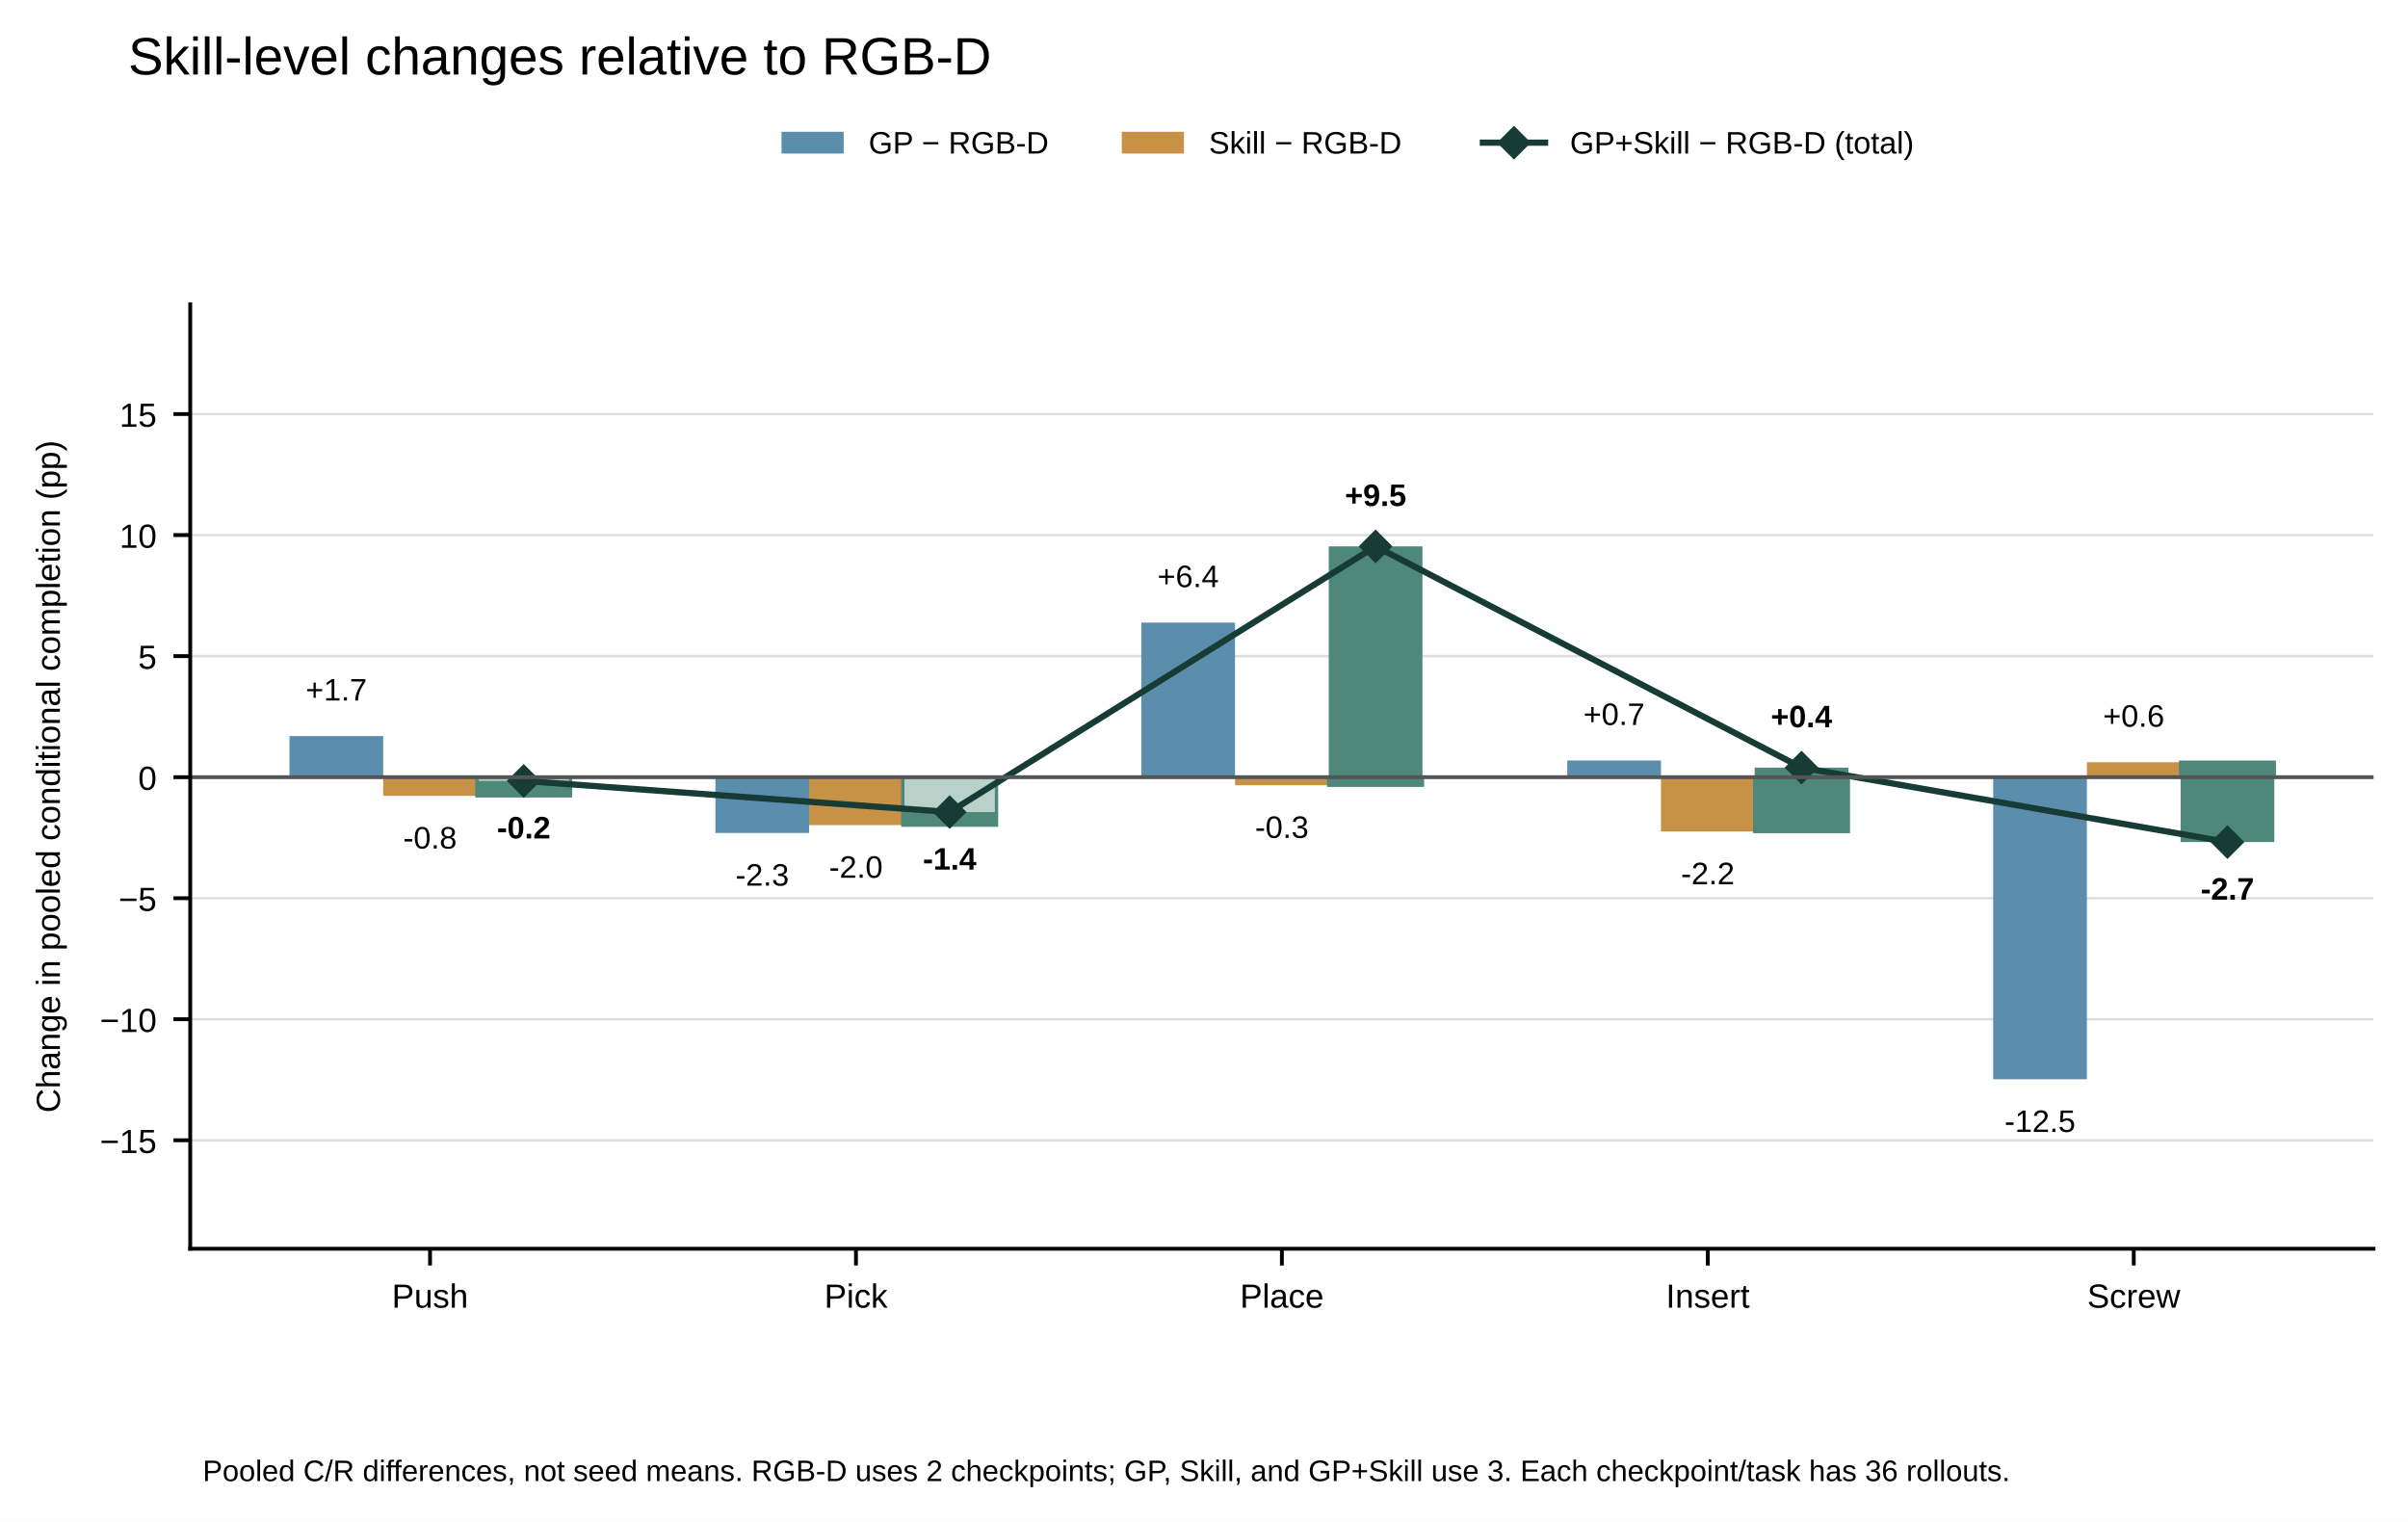
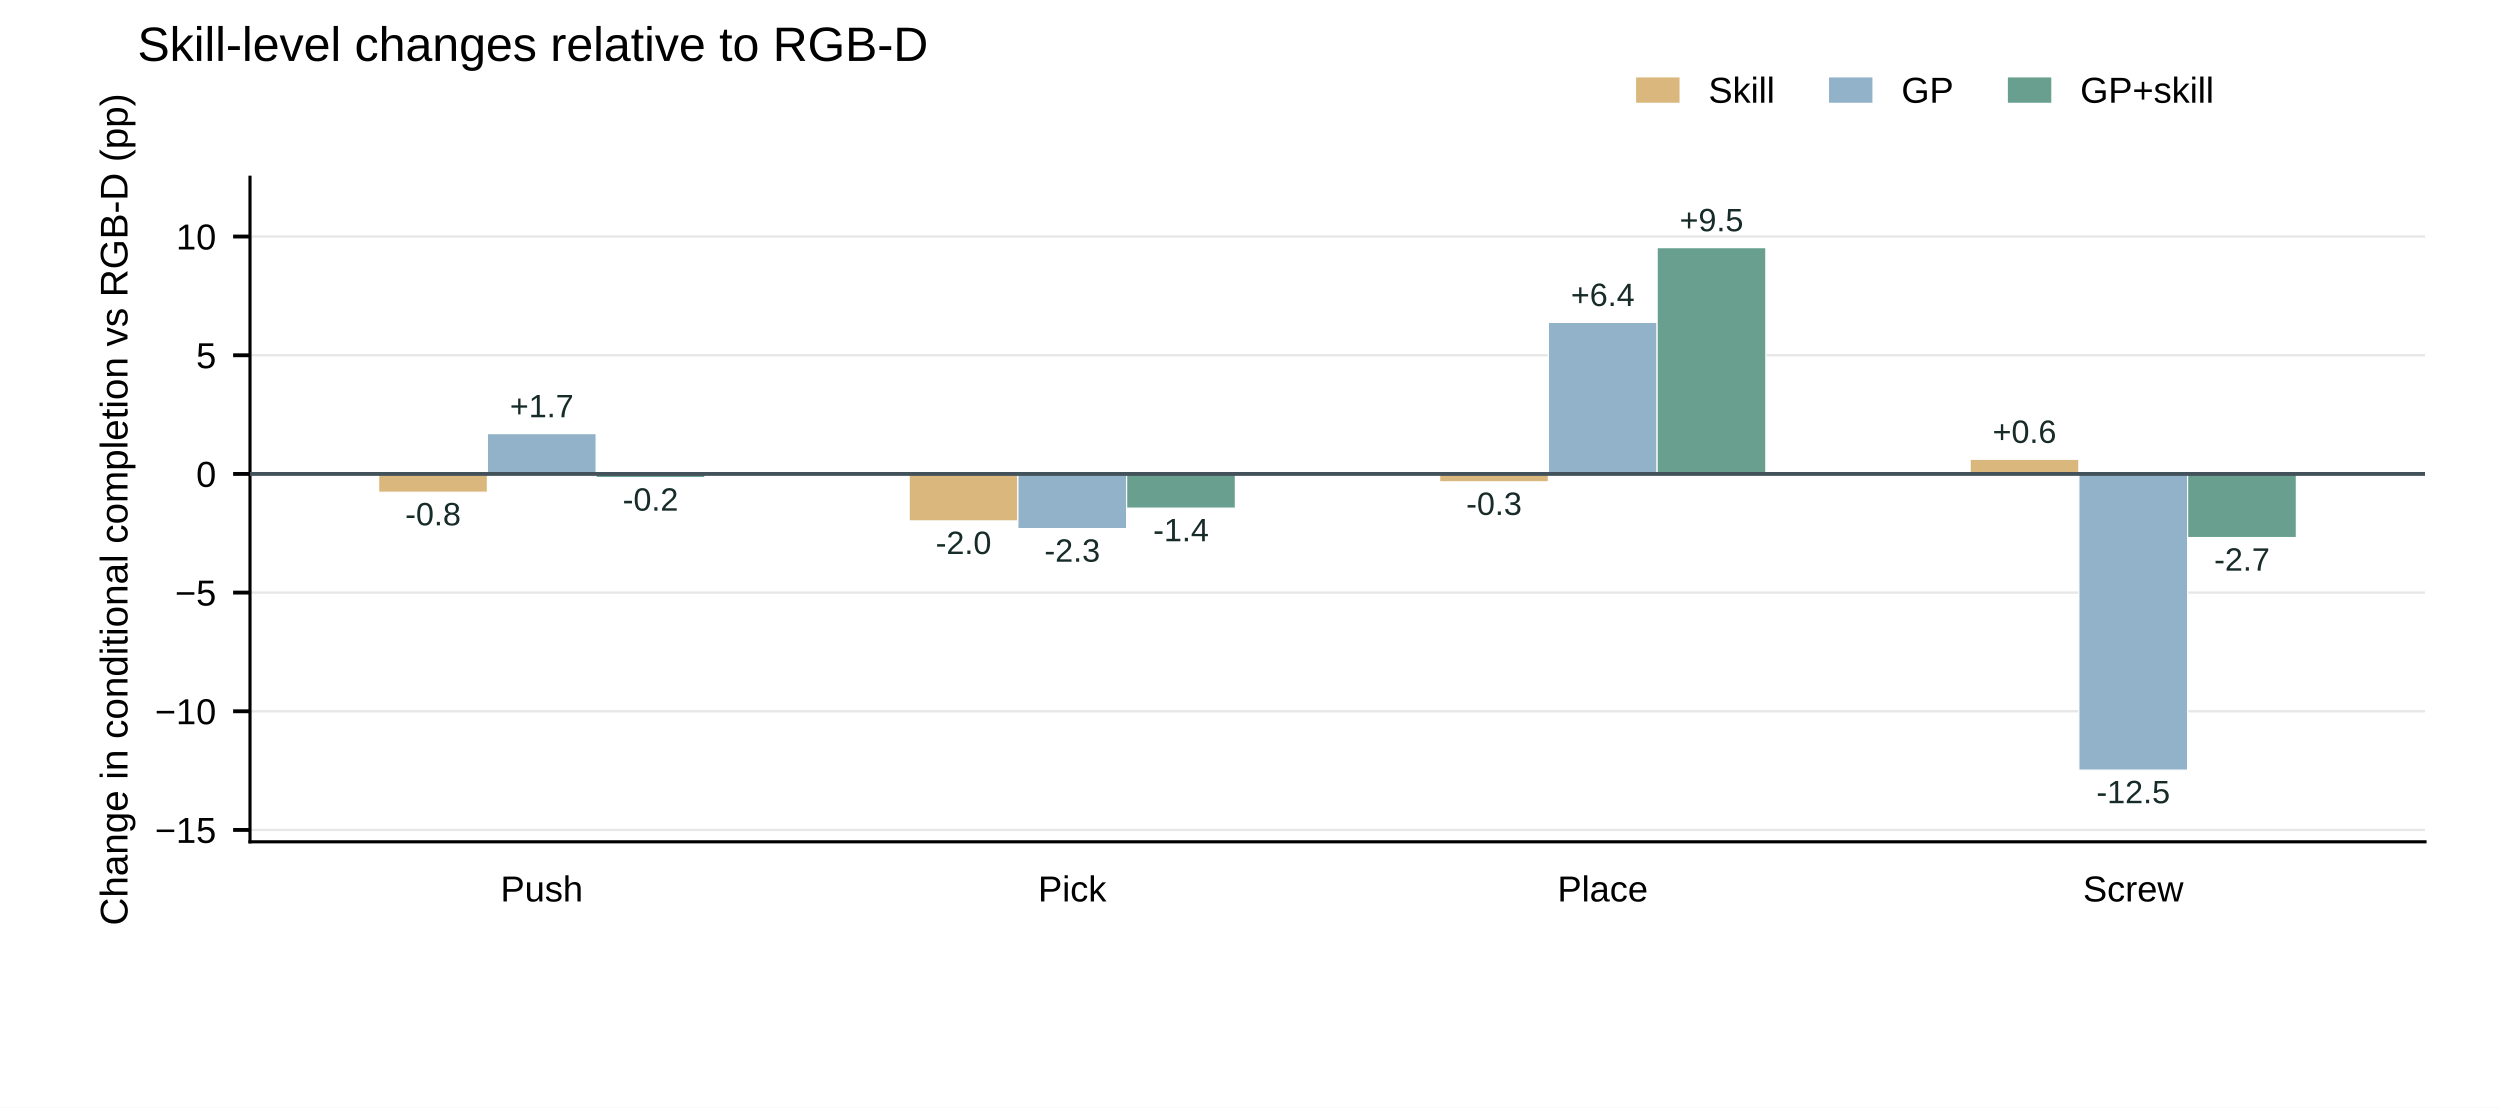
- <svg xmlns="http://www.w3.org/2000/svg" xmlns:xlink="http://www.w3.org/1999/xlink" width="503.14pt" height="317.927pt" viewBox="0 0 503.14 317.927" version="1.1">
+ <svg xmlns="http://www.w3.org/2000/svg" xmlns:xlink="http://www.w3.org/1999/xlink" width="518.4pt" height="229.68pt" viewBox="0 0 518.4 229.68" version="1.1">
  <defs>
    <style type="text/css">*{stroke-linejoin: round; stroke-linecap: butt}</style>
  </defs>
  <g id="figure_1">
    <g id="patch_1">
-       <path d="M 0 317.927 L 503.14 317.927 L 503.14 0 L 0 0 z " style="fill: #ffffff" />
+       <path d="M 0 229.68 L 518.4 229.68 L 518.4 0 L 0 0 z " style="fill: #ffffff" />
    </g>
    <g id="axes_1">
      <g id="patch_2">
-         <path d="M 39.748 260.892 L 495.94 260.892 L 495.94 63.576 L 39.748 63.576 z " style="fill: #ffffff" />
+         <path d="M 51.84 174.557 L 502.848 174.557 L 502.848 36.749 L 51.84 36.749 z " style="fill: #ffffff" />
      </g>
      <g id="matplotlib.axis_1">
        <g id="xtick_1">
-           <g id="line2d_1">
-             <defs>
-               <path id="ma5609bd075" d="M 0 0 L 0 3.5 " style="stroke: #000000; stroke-width: 0.8" />
-             </defs>
-             <g>
-               <use xlink:href="#ma5609bd075" x="89.853" y="260.892" style="stroke: #000000; stroke-width: 0.8" />
-             </g>
-           </g>
+           <g id="line2d_1" />
          <g id="text_1">
-             <text style="font: 7px 'Arial', 'DejaVu Sans', sans-serif; text-anchor: middle" x="89.853" y="273.211" transform="rotate(-0 89.85255 273.2109)">Push</text>
+             <text style="font: 7.5px 'Arial', 'Helvetica', 'DejaVu Sans', sans-serif; text-anchor: middle" x="112.341" y="186.925" transform="rotate(-0 112.3411 186.9252)">Push</text>
          </g>
        </g>
        <g id="xtick_2">
-           <g id="line2d_2">
-             <g>
-               <use xlink:href="#ma5609bd075" x="178.848" y="260.892" style="stroke: #000000; stroke-width: 0.8" />
-             </g>
-           </g>
+           <g id="line2d_2" />
          <g id="text_2">
-             <text style="font: 7px 'Arial', 'DejaVu Sans', sans-serif; text-anchor: middle" x="178.848" y="273.211" transform="rotate(-0 178.8483 273.2109)">Pick</text>
+             <text style="font: 7.5px 'Arial', 'Helvetica', 'DejaVu Sans', sans-serif; text-anchor: middle" x="222.343" y="186.925" transform="rotate(-0 222.343 186.9252)">Pick</text>
          </g>
        </g>
        <g id="xtick_3">
-           <g id="line2d_3">
-             <g>
-               <use xlink:href="#ma5609bd075" x="267.844" y="260.892" style="stroke: #000000; stroke-width: 0.8" />
-             </g>
-           </g>
+           <g id="line2d_3" />
          <g id="text_3">
-             <text style="font: 7px 'Arial', 'DejaVu Sans', sans-serif; text-anchor: middle" x="267.844" y="273.211" transform="rotate(-0 267.844 273.2109)">Place</text>
+             <text style="font: 7.5px 'Arial', 'Helvetica', 'DejaVu Sans', sans-serif; text-anchor: middle" x="332.345" y="186.925" transform="rotate(-0 332.345 186.9252)">Place</text>
          </g>
        </g>
        <g id="xtick_4">
-           <g id="line2d_4">
-             <g>
-               <use xlink:href="#ma5609bd075" x="356.84" y="260.892" style="stroke: #000000; stroke-width: 0.8" />
-             </g>
-           </g>
+           <g id="line2d_4" />
          <g id="text_4">
-             <text style="font: 7px 'Arial', 'DejaVu Sans', sans-serif; text-anchor: middle" x="356.84" y="273.211" transform="rotate(-0 356.8397 273.2109)">Insert</text>
-           </g>
-         </g>
-         <g id="xtick_5">
-           <g id="line2d_5">
-             <g>
-               <use xlink:href="#ma5609bd075" x="445.835" y="260.892" style="stroke: #000000; stroke-width: 0.8" />
-             </g>
-           </g>
-           <g id="text_5">
-             <text style="font: 7px 'Arial', 'DejaVu Sans', sans-serif; text-anchor: middle" x="445.835" y="273.211" transform="rotate(-0 445.8354 273.2109)">Screw</text>
+             <text style="font: 7.5px 'Arial', 'Helvetica', 'DejaVu Sans', sans-serif; text-anchor: middle" x="442.347" y="186.925" transform="rotate(-0 442.3469 186.9252)">Screw</text>
          </g>
        </g>
      </g>
      <g id="matplotlib.axis_2">
        <g id="ytick_1">
+           <g id="line2d_5">
+             <path d="M 51.84 172.096 L 502.848 172.096 " clip-path="url(#p26b052fda7)" style="fill: none; stroke: #e7e7e7; stroke-width: 0.5; stroke-linecap: square" />
+           </g>
          <g id="line2d_6">
-             <path d="M 39.748 238.235 L 495.94 238.235 " clip-path="url(#p5da92c0dd6)" style="fill: none; stroke: #dddddd; stroke-width: 0.5; stroke-linecap: square" />
-           </g>
+             <defs>
+               <path id="mf0005bf38f" d="M 0 0 L -3.5 0 " style="stroke: #000000; stroke-width: 0.8" />
+             </defs>
+             <g>
+               <use xlink:href="#mf0005bf38f" x="51.84" y="172.096" style="stroke: #000000; stroke-width: 0.8" />
+             </g>
+           </g>
+           <g id="text_5">
+             <text style="font: 7.5px 'Arial', 'Helvetica', 'DejaVu Sans', sans-serif; text-anchor: end" x="44.84" y="174.78" transform="rotate(-0 44.84 174.7801)">−15</text>
+           </g>
+         </g>
+         <g id="ytick_2">
          <g id="line2d_7">
-             <defs>
-               <path id="m55a9dfbb9d" d="M 0 0 L -3.5 0 " style="stroke: #000000; stroke-width: 0.8" />
-             </defs>
-             <g>
-               <use xlink:href="#m55a9dfbb9d" x="39.748" y="238.235" style="stroke: #000000; stroke-width: 0.8" />
+             <path d="M 51.84 147.487 L 502.848 147.487 " clip-path="url(#p26b052fda7)" style="fill: none; stroke: #e7e7e7; stroke-width: 0.5; stroke-linecap: square" />
+           </g>
+           <g id="line2d_8">
+             <g>
+               <use xlink:href="#mf0005bf38f" x="51.84" y="147.487" style="stroke: #000000; stroke-width: 0.8" />
            </g>
          </g>
          <g id="text_6">
-             <text style="font: 7px 'Arial', 'DejaVu Sans', sans-serif; text-anchor: end" x="32.748" y="240.894" transform="rotate(-0 32.74797 240.8943)">−15</text>
-           </g>
-         </g>
-         <g id="ytick_2">
-           <g id="line2d_8">
-             <path d="M 39.748 212.946 L 495.94 212.946 " clip-path="url(#p5da92c0dd6)" style="fill: none; stroke: #dddddd; stroke-width: 0.5; stroke-linecap: square" />
-           </g>
+             <text style="font: 7.5px 'Arial', 'Helvetica', 'DejaVu Sans', sans-serif; text-anchor: end" x="44.84" y="150.172" transform="rotate(-0 44.84 150.1716)">−10</text>
+           </g>
+         </g>
+         <g id="ytick_3">
          <g id="line2d_9">
-             <g>
-               <use xlink:href="#m55a9dfbb9d" x="39.748" y="212.946" style="stroke: #000000; stroke-width: 0.8" />
+             <path d="M 51.84 122.879 L 502.848 122.879 " clip-path="url(#p26b052fda7)" style="fill: none; stroke: #e7e7e7; stroke-width: 0.5; stroke-linecap: square" />
+           </g>
+           <g id="line2d_10">
+             <g>
+               <use xlink:href="#mf0005bf38f" x="51.84" y="122.879" style="stroke: #000000; stroke-width: 0.8" />
            </g>
          </g>
          <g id="text_7">
-             <text style="font: 7px 'Arial', 'DejaVu Sans', sans-serif; text-anchor: end" x="32.748" y="215.606" transform="rotate(-0 32.74797 215.6059)">−10</text>
-           </g>
-         </g>
-         <g id="ytick_3">
-           <g id="line2d_10">
-             <path d="M 39.748 187.658 L 495.94 187.658 " clip-path="url(#p5da92c0dd6)" style="fill: none; stroke: #dddddd; stroke-width: 0.5; stroke-linecap: square" />
-           </g>
+             <text style="font: 7.5px 'Arial', 'Helvetica', 'DejaVu Sans', sans-serif; text-anchor: end" x="44.84" y="125.563" transform="rotate(-0 44.84 125.563)">−5</text>
+           </g>
+         </g>
+         <g id="ytick_4">
          <g id="line2d_11">
-             <g>
-               <use xlink:href="#m55a9dfbb9d" x="39.748" y="187.658" style="stroke: #000000; stroke-width: 0.8" />
+             <path d="M 51.84 98.27 L 502.848 98.27 " clip-path="url(#p26b052fda7)" style="fill: none; stroke: #e7e7e7; stroke-width: 0.5; stroke-linecap: square" />
+           </g>
+           <g id="line2d_12">
+             <g>
+               <use xlink:href="#mf0005bf38f" x="51.84" y="98.27" style="stroke: #000000; stroke-width: 0.8" />
            </g>
          </g>
          <g id="text_8">
-             <text style="font: 7px 'Arial', 'DejaVu Sans', sans-serif; text-anchor: end" x="32.748" y="190.318" transform="rotate(-0 32.74797 190.3175)">−5</text>
-           </g>
-         </g>
-         <g id="ytick_4">
-           <g id="line2d_12">
-             <path d="M 39.748 162.37 L 495.94 162.37 " clip-path="url(#p5da92c0dd6)" style="fill: none; stroke: #dddddd; stroke-width: 0.5; stroke-linecap: square" />
-           </g>
+             <text style="font: 7.5px 'Arial', 'Helvetica', 'DejaVu Sans', sans-serif; text-anchor: end" x="44.84" y="100.954" transform="rotate(-0 44.84 100.9544)">0</text>
+           </g>
+         </g>
+         <g id="ytick_5">
          <g id="line2d_13">
-             <g>
-               <use xlink:href="#m55a9dfbb9d" x="39.748" y="162.37" style="stroke: #000000; stroke-width: 0.8" />
+             <path d="M 51.84 73.662 L 502.848 73.662 " clip-path="url(#p26b052fda7)" style="fill: none; stroke: #e7e7e7; stroke-width: 0.5; stroke-linecap: square" />
+           </g>
+           <g id="line2d_14">
+             <g>
+               <use xlink:href="#mf0005bf38f" x="51.84" y="73.662" style="stroke: #000000; stroke-width: 0.8" />
            </g>
          </g>
          <g id="text_9">
-             <text style="font: 7px 'Arial', 'DejaVu Sans', sans-serif; text-anchor: end" x="32.748" y="165.029" transform="rotate(-0 32.74797 165.0291)">0</text>
-           </g>
-         </g>
-         <g id="ytick_5">
-           <g id="line2d_14">
-             <path d="M 39.748 137.081 L 495.94 137.081 " clip-path="url(#p5da92c0dd6)" style="fill: none; stroke: #dddddd; stroke-width: 0.5; stroke-linecap: square" />
-           </g>
+             <text style="font: 7.5px 'Arial', 'Helvetica', 'DejaVu Sans', sans-serif; text-anchor: end" x="44.84" y="76.346" transform="rotate(-0 44.84 76.34584)">5</text>
+           </g>
+         </g>
+         <g id="ytick_6">
          <g id="line2d_15">
-             <g>
-               <use xlink:href="#m55a9dfbb9d" x="39.748" y="137.081" style="stroke: #000000; stroke-width: 0.8" />
+             <path d="M 51.84 49.053 L 502.848 49.053 " clip-path="url(#p26b052fda7)" style="fill: none; stroke: #e7e7e7; stroke-width: 0.5; stroke-linecap: square" />
+           </g>
+           <g id="line2d_16">
+             <g>
+               <use xlink:href="#mf0005bf38f" x="51.84" y="49.053" style="stroke: #000000; stroke-width: 0.8" />
            </g>
          </g>
          <g id="text_10">
-             <text style="font: 7px 'Arial', 'DejaVu Sans', sans-serif; text-anchor: end" x="32.748" y="139.741" transform="rotate(-0 32.74797 139.7407)">5</text>
-           </g>
-         </g>
-         <g id="ytick_6">
-           <g id="line2d_16">
-             <path d="M 39.748 111.793 L 495.94 111.793 " clip-path="url(#p5da92c0dd6)" style="fill: none; stroke: #dddddd; stroke-width: 0.5; stroke-linecap: square" />
-           </g>
-           <g id="line2d_17">
-             <g>
-               <use xlink:href="#m55a9dfbb9d" x="39.748" y="111.793" style="stroke: #000000; stroke-width: 0.8" />
-             </g>
-           </g>
-           <g id="text_11">
-             <text style="font: 7px 'Arial', 'DejaVu Sans', sans-serif; text-anchor: end" x="32.748" y="114.452" transform="rotate(-0 32.74797 114.4523)">10</text>
-           </g>
-         </g>
-         <g id="ytick_7">
-           <g id="line2d_18">
-             <path d="M 39.748 86.505 L 495.94 86.505 " clip-path="url(#p5da92c0dd6)" style="fill: none; stroke: #dddddd; stroke-width: 0.5; stroke-linecap: square" />
-           </g>
-           <g id="line2d_19">
-             <g>
-               <use xlink:href="#m55a9dfbb9d" x="39.748" y="86.505" style="stroke: #000000; stroke-width: 0.8" />
-             </g>
-           </g>
-           <g id="text_12">
-             <text style="font: 7px 'Arial', 'DejaVu Sans', sans-serif; text-anchor: end" x="32.748" y="89.164" transform="rotate(-0 32.74797 89.16396)">15</text>
-           </g>
-         </g>
-         <g id="text_13">
-           <text style="font: 7px 'Arial', 'DejaVu Sans', sans-serif; text-anchor: middle" x="12.519" y="162.234" transform="rotate(-90 12.51891 162.234)">Change in pooled conditional completion (pp)</text>
+             <text style="font: 7.5px 'Arial', 'Helvetica', 'DejaVu Sans', sans-serif; text-anchor: end" x="44.84" y="51.737" transform="rotate(-0 44.84 51.73727)">10</text>
+           </g>
+         </g>
+         <g id="text_11">
+           <text style="font: 8px 'Arial', 'Helvetica', 'DejaVu Sans', sans-serif; text-anchor: middle" x="26.434" y="105.653" transform="rotate(-90 26.43437 105.6528)">Change in conditional completion vs RGB-D (pp)</text>
        </g>
      </g>
      <g id="patch_3">
-         <path d="M 60.484 162.37 L 80.063 162.37 L 80.063 153.784 L 60.484 153.784 z " clip-path="url(#p5da92c0dd6)" style="fill: #5b8ead" />
+         <path d="M 51.84 174.557 L 51.84 36.749 " style="fill: none; stroke: #000000; stroke-width: 0.65; stroke-linejoin: miter; stroke-linecap: square" />
      </g>
      <g id="patch_4">
-         <path d="M 149.48 162.37 L 169.059 162.37 L 169.059 174.028 L 149.48 174.028 z " clip-path="url(#p5da92c0dd6)" style="fill: #5b8ead" />
+         <path d="M 51.84 174.557 L 502.848 174.557 " style="fill: none; stroke: #000000; stroke-width: 0.65; stroke-linejoin: miter; stroke-linecap: square" />
      </g>
      <g id="patch_5">
-         <path d="M 238.475 162.37 L 258.054 162.37 L 258.054 130.082 L 238.475 130.082 z " clip-path="url(#p5da92c0dd6)" style="fill: #5b8ead" />
+         <path d="M 78.515 98.27 L 101.066 98.27 L 101.066 102.068 L 78.515 102.068 z " clip-path="url(#p26b052fda7)" style="fill: #dab77d; stroke: #ffffff; stroke-width: 0.25; stroke-linejoin: miter" />
      </g>
      <g id="patch_6">
-         <path d="M 327.471 162.37 L 347.05 162.37 L 347.05 158.893 L 327.471 158.893 z " clip-path="url(#p5da92c0dd6)" style="fill: #5b8ead" />
+         <path d="M 188.517 98.27 L 211.068 98.27 L 211.068 108.016 L 188.517 108.016 z " clip-path="url(#p26b052fda7)" style="fill: #dab77d; stroke: #ffffff; stroke-width: 0.25; stroke-linejoin: miter" />
      </g>
      <g id="patch_7">
-         <path d="M 416.467 162.37 L 436.046 162.37 L 436.046 225.488 L 416.467 225.488 z " clip-path="url(#p5da92c0dd6)" style="fill: #5b8ead" />
+         <path d="M 298.519 98.27 L 321.07 98.27 L 321.07 99.913 L 298.519 99.913 z " clip-path="url(#p26b052fda7)" style="fill: #dab77d; stroke: #ffffff; stroke-width: 0.25; stroke-linejoin: miter" />
      </g>
      <g id="patch_8">
-         <path d="M 80.063 162.37 L 99.642 162.37 L 99.642 166.272 L 80.063 166.272 z " clip-path="url(#p5da92c0dd6)" style="fill: #c79245" />
+         <path d="M 408.521 98.27 L 431.072 98.27 L 431.072 95.236 L 408.521 95.236 z " clip-path="url(#p26b052fda7)" style="fill: #dab77d; stroke: #ffffff; stroke-width: 0.25; stroke-linejoin: miter" />
+       </g>
+       <g id="text_12">
+         <text style="fill: #172c29; font: 6.7px 'Arial', 'Helvetica', 'DejaVu Sans', sans-serif; text-anchor: middle" x="89.791" y="108.931" transform="rotate(-0 89.79067 108.9307)">-0.8</text>
+       </g>
+       <g id="text_13">
+         <text style="fill: #172c29; font: 6.7px 'Arial', 'Helvetica', 'DejaVu Sans', sans-serif; text-anchor: middle" x="199.793" y="114.879" transform="rotate(-0 199.7926 114.8787)">-2.0</text>
+       </g>
+       <g id="text_14">
+         <text style="fill: #172c29; font: 6.7px 'Arial', 'Helvetica', 'DejaVu Sans', sans-serif; text-anchor: middle" x="309.795" y="106.776" transform="rotate(-0 309.7946 106.7756)">-0.3</text>
+       </g>
+       <g id="text_15">
+         <text style="fill: #172c29; font: 6.7px 'Arial', 'Helvetica', 'DejaVu Sans', sans-serif; text-anchor: middle" x="419.797" y="91.837" transform="rotate(-0 419.7965 91.83706)">+0.6</text>
      </g>
      <g id="patch_9">
-         <path d="M 169.059 162.37 L 188.638 162.37 L 188.638 172.385 L 169.059 172.385 z " clip-path="url(#p5da92c0dd6)" style="fill: #c79245" />
+         <path d="M 101.066 98.27 L 123.616 98.27 L 123.616 89.915 L 101.066 89.915 z " clip-path="url(#p26b052fda7)" style="fill: #91b2c9; stroke: #ffffff; stroke-width: 0.25; stroke-linejoin: miter" />
      </g>
      <g id="patch_10">
-         <path d="M 258.054 162.37 L 277.633 162.37 L 277.633 164.058 L 258.054 164.058 z " clip-path="url(#p5da92c0dd6)" style="fill: #c79245" />
+         <path d="M 211.068 98.27 L 233.618 98.27 L 233.618 109.615 L 211.068 109.615 z " clip-path="url(#p26b052fda7)" style="fill: #91b2c9; stroke: #ffffff; stroke-width: 0.25; stroke-linejoin: miter" />
      </g>
      <g id="patch_11">
-         <path d="M 347.05 162.37 L 366.629 162.37 L 366.629 173.727 L 347.05 173.727 z " clip-path="url(#p5da92c0dd6)" style="fill: #c79245" />
+         <path d="M 321.07 98.27 L 343.62 98.27 L 343.62 66.851 L 321.07 66.851 z " clip-path="url(#p26b052fda7)" style="fill: #91b2c9; stroke: #ffffff; stroke-width: 0.25; stroke-linejoin: miter" />
      </g>
      <g id="patch_12">
-         <path d="M 436.046 162.37 L 455.625 162.37 L 455.625 159.251 L 436.046 159.251 z " clip-path="url(#p5da92c0dd6)" style="fill: #c79245" />
+         <path d="M 431.072 98.27 L 453.622 98.27 L 453.622 159.692 L 431.072 159.692 z " clip-path="url(#p26b052fda7)" style="fill: #91b2c9; stroke: #ffffff; stroke-width: 0.25; stroke-linejoin: miter" />
+       </g>
+       <g id="text_16">
+         <text style="fill: #172c29; font: 6.7px 'Arial', 'Helvetica', 'DejaVu Sans', sans-serif; text-anchor: middle" x="112.341" y="86.517" transform="rotate(-0 112.3411 86.51672)">+1.7</text>
+       </g>
+       <g id="text_17">
+         <text style="fill: #172c29; font: 6.7px 'Arial', 'Helvetica', 'DejaVu Sans', sans-serif; text-anchor: middle" x="222.343" y="116.478" transform="rotate(-0 222.343 116.4781)">-2.3</text>
+       </g>
+       <g id="text_18">
+         <text style="fill: #172c29; font: 6.7px 'Arial', 'Helvetica', 'DejaVu Sans', sans-serif; text-anchor: middle" x="332.345" y="63.452" transform="rotate(-0 332.345 63.45206)">+6.4</text>
+       </g>
+       <g id="text_19">
+         <text style="fill: #172c29; font: 6.7px 'Arial', 'Helvetica', 'DejaVu Sans', sans-serif; text-anchor: middle" x="442.347" y="166.555" transform="rotate(-0 442.3469 166.5549)">-12.5</text>
      </g>
      <g id="patch_13">
-         <path d="M 99.642 162.37 L 119.221 162.37 L 119.221 166.272 L 99.642 166.272 z " clip-path="url(#p5da92c0dd6)" style="fill: #b8d2ca; stroke: #4f887a; stroke-width: 0.7; stroke-linejoin: miter" />
+         <path d="M 123.616 98.27 L 146.167 98.27 L 146.167 99.03 L 123.616 99.03 z " clip-path="url(#p26b052fda7)" style="fill: #689f8e; stroke: #ffffff; stroke-width: 0.25; stroke-linejoin: miter" />
      </g>
      <g id="patch_14">
-         <path d="M 188.638 162.37 L 208.217 162.37 L 208.217 172.385 L 188.638 172.385 z " clip-path="url(#p5da92c0dd6)" style="fill: #b8d2ca; stroke: #4f887a; stroke-width: 0.7; stroke-linejoin: miter" />
+         <path d="M 233.618 98.27 L 256.169 98.27 L 256.169 105.365 L 233.618 105.365 z " clip-path="url(#p26b052fda7)" style="fill: #689f8e; stroke: #ffffff; stroke-width: 0.25; stroke-linejoin: miter" />
      </g>
      <g id="patch_15">
-         <path d="M 277.633 162.37 L 297.213 162.37 L 297.213 164.058 L 277.633 164.058 z " clip-path="url(#p5da92c0dd6)" style="fill: #b8d2ca; stroke: #4f887a; stroke-width: 0.7; stroke-linejoin: miter" />
+         <path d="M 343.62 98.27 L 366.171 98.27 L 366.171 51.35 L 343.62 51.35 z " clip-path="url(#p26b052fda7)" style="fill: #689f8e; stroke: #ffffff; stroke-width: 0.25; stroke-linejoin: miter" />
      </g>
      <g id="patch_16">
-         <path d="M 366.629 162.37 L 386.208 162.37 L 386.208 173.727 L 366.629 173.727 z " clip-path="url(#p5da92c0dd6)" style="fill: #b8d2ca; stroke: #4f887a; stroke-width: 0.7; stroke-linejoin: miter" />
-       </g>
+         <path d="M 453.622 98.27 L 476.173 98.27 L 476.173 111.468 L 453.622 111.468 z " clip-path="url(#p26b052fda7)" style="fill: #689f8e; stroke: #ffffff; stroke-width: 0.25; stroke-linejoin: miter" />
+       </g>
+       <g id="text_20">
+         <text style="fill: #172c29; font: 6.7px 'Arial', 'Helvetica', 'DejaVu Sans', sans-serif; text-anchor: middle" x="134.891" y="105.893" transform="rotate(-0 134.8915 105.8926)">-0.2</text>
+       </g>
+       <g id="text_21">
+         <text style="fill: #172c29; font: 6.7px 'Arial', 'Helvetica', 'DejaVu Sans', sans-serif; text-anchor: middle" x="244.893" y="112.228" transform="rotate(-0 244.8934 112.2283)">-1.4</text>
+       </g>
+       <g id="text_22">
+         <text style="fill: #172c29; font: 6.7px 'Arial', 'Helvetica', 'DejaVu Sans', sans-serif; text-anchor: middle" x="354.895" y="47.951" transform="rotate(-0 354.8954 47.95078)">+9.5</text>
+       </g>
+       <g id="text_23">
+         <text style="fill: #172c29; font: 6.7px 'Arial', 'Helvetica', 'DejaVu Sans', sans-serif; text-anchor: middle" x="464.897" y="118.33" transform="rotate(-0 464.8973 118.3304)">-2.7</text>
+       </g>
+       <g id="line2d_17">
+         <path d="M 51.84 98.27 L 502.848 98.27 " clip-path="url(#p26b052fda7)" style="fill: none; stroke: #42515a; stroke-width: 0.8; stroke-linecap: square" />
+       </g>
+     </g>
+     <g id="text_24">
+       <text style="font: 10px 'Arial', 'Helvetica', 'DejaVu Sans', sans-serif; text-anchor: start" x="28.512" y="12.632" transform="rotate(-0 28.512 12.6324)">Skill-level changes relative to RGB-D</text>
+     </g>
+     <g id="legend_1">
      <g id="patch_17">
-         <path d="M 455.625 162.37 L 475.204 162.37 L 475.204 159.251 L 455.625 159.251 z " clip-path="url(#p5da92c0dd6)" style="fill: #b8d2ca; stroke: #4f887a; stroke-width: 0.7; stroke-linejoin: miter" />
+         <path d="M 339.266 21.306 L 348.266 21.306 L 348.266 16.056 L 339.266 16.056 z " style="fill: #dab77d" />
+       </g>
+       <g id="text_25">
+         <text style="font: 7.5px 'Arial', 'Helvetica', 'DejaVu Sans', sans-serif; text-anchor: start" x="354.266" y="21.306" transform="rotate(-0 354.2659 21.30556)">Skill</text>
      </g>
      <g id="patch_18">
-         <path d="M 99.642 166.272 L 119.221 166.272 L 119.221 163.15 L 99.642 163.15 z " clip-path="url(#p5da92c0dd6)" style="fill: #4f887a" />
+         <path d="M 379.268 21.306 L 388.268 21.306 L 388.268 16.056 L 379.268 16.056 z " style="fill: #91b2c9" />
+       </g>
+       <g id="text_26">
+         <text style="font: 7.5px 'Arial', 'Helvetica', 'DejaVu Sans', sans-serif; text-anchor: start" x="394.268" y="21.306" transform="rotate(-0 394.2678 21.30556)">GP</text>
      </g>
      <g id="patch_19">
-         <path d="M 188.638 172.385 L 208.217 172.385 L 208.217 169.661 L 188.638 169.661 z " clip-path="url(#p5da92c0dd6)" style="fill: #4f887a" />
-       </g>
-       <g id="patch_20">
-         <path d="M 277.633 164.058 L 297.213 164.058 L 297.213 114.153 L 277.633 114.153 z " clip-path="url(#p5da92c0dd6)" style="fill: #4f887a" />
-       </g>
-       <g id="patch_21">
-         <path d="M 366.629 173.727 L 386.208 173.727 L 386.208 160.376 L 366.629 160.376 z " clip-path="url(#p5da92c0dd6)" style="fill: #4f887a" />
-       </g>
-       <g id="patch_22">
-         <path d="M 455.625 159.251 L 475.204 159.251 L 475.204 175.932 L 455.625 175.932 z " clip-path="url(#p5da92c0dd6)" style="fill: #4f887a" />
-       </g>
-       <g id="line2d_20">
-         <path d="M 109.432 163.15 L 198.427 169.661 L 287.423 114.153 L 376.419 160.376 L 465.414 175.932 " clip-path="url(#p5da92c0dd6)" style="fill: none; stroke: #173c35; stroke-width: 1.3; stroke-linecap: square" />
-         <defs>
-           <path id="me38ad3988d" d="M -0 2.828 L 2.828 0 L 0 -2.828 L -2.828 -0 z " style="stroke: #173c35; stroke-linejoin: miter" />
-         </defs>
-         <g clip-path="url(#p5da92c0dd6)">
-           <use xlink:href="#me38ad3988d" x="109.432" y="163.15" style="fill: #173c35; stroke: #173c35; stroke-linejoin: miter" />
-           <use xlink:href="#me38ad3988d" x="198.427" y="169.661" style="fill: #173c35; stroke: #173c35; stroke-linejoin: miter" />
-           <use xlink:href="#me38ad3988d" x="287.423" y="114.153" style="fill: #173c35; stroke: #173c35; stroke-linejoin: miter" />
-           <use xlink:href="#me38ad3988d" x="376.419" y="160.376" style="fill: #173c35; stroke: #173c35; stroke-linejoin: miter" />
-           <use xlink:href="#me38ad3988d" x="465.414" y="175.932" style="fill: #173c35; stroke: #173c35; stroke-linejoin: miter" />
-         </g>
-       </g>
-       <g id="line2d_21">
-         <path d="M 39.748 162.37 L 495.94 162.37 " clip-path="url(#p5da92c0dd6)" style="fill: none; stroke: #555555; stroke-width: 0.8; stroke-linecap: square" />
-       </g>
-       <g id="patch_23">
-         <path d="M 39.748 260.892 L 39.748 63.576 " style="fill: none; stroke: #000000; stroke-width: 0.8; stroke-linejoin: miter; stroke-linecap: square" />
-       </g>
-       <g id="patch_24">
-         <path d="M 39.748 260.892 L 495.94 260.892 " style="fill: none; stroke: #000000; stroke-width: 0.8; stroke-linejoin: miter; stroke-linecap: square" />
-       </g>
-       <g id="text_14">
-         <text style="font: 6.5px 'Arial', 'DejaVu Sans', sans-serif; text-anchor: middle" x="70.273" y="146.363" transform="rotate(-0 70.2735 146.3631)">+1.7</text>
-       </g>
-       <g id="text_15">
-         <text style="font: 6.5px 'Arial', 'DejaVu Sans', sans-serif; text-anchor: middle" x="159.269" y="185.036" transform="rotate(-0 159.2692 185.0362)">-2.3</text>
-       </g>
-       <g id="text_16">
-         <text style="font: 6.5px 'Arial', 'DejaVu Sans', sans-serif; text-anchor: middle" x="248.265" y="122.661" transform="rotate(-0 248.2649 122.6613)">+6.4</text>
-       </g>
-       <g id="text_17">
-         <text style="font: 6.5px 'Arial', 'DejaVu Sans', sans-serif; text-anchor: middle" x="337.261" y="151.472" transform="rotate(-0 337.2606 151.4722)">+0.7</text>
-       </g>
-       <g id="text_18">
-         <text style="font: 6.5px 'Arial', 'DejaVu Sans', sans-serif; text-anchor: middle" x="426.256" y="236.496" transform="rotate(-0 426.2563 236.4965)">-12.5</text>
-       </g>
-       <g id="text_19">
-         <text style="font: 6.5px 'Arial', 'DejaVu Sans', sans-serif; text-anchor: middle" x="89.853" y="177.28" transform="rotate(-0 89.85255 177.2804)">-0.8</text>
-       </g>
-       <g id="text_20">
-         <text style="font: 6.5px 'Arial', 'DejaVu Sans', sans-serif; text-anchor: middle" x="178.848" y="183.393" transform="rotate(-0 178.8483 183.3927)">-2.0</text>
-       </g>
-       <g id="text_21">
-         <text style="font: 6.5px 'Arial', 'DejaVu Sans', sans-serif; text-anchor: middle" x="267.844" y="175.066" transform="rotate(-0 267.844 175.0657)">-0.3</text>
-       </g>
-       <g id="text_22">
-         <text style="font: 6.5px 'Arial', 'DejaVu Sans', sans-serif; text-anchor: middle" x="356.84" y="184.736" transform="rotate(-0 356.8397 184.7356)">-2.2</text>
-       </g>
-       <g id="text_23">
-         <text style="font: 6.5px 'Arial', 'DejaVu Sans', sans-serif; text-anchor: middle" x="445.835" y="151.83" transform="rotate(-0 445.8354 151.8304)">+0.6</text>
-       </g>
-       <g id="text_24">
-         <text style="font: 700 6.5px 'Arial', 'DejaVu Sans', sans-serif; text-anchor: middle" x="109.432" y="175.17" transform="rotate(-0 109.4316 175.1699)">-0.2</text>
-       </g>
-       <g id="text_25">
-         <text style="font: 700 6.5px 'Arial', 'DejaVu Sans', sans-serif; text-anchor: middle" x="198.427" y="181.681" transform="rotate(-0 198.4273 181.6806)">-1.4</text>
-       </g>
-       <g id="text_26">
-         <text style="font: 700 6.5px 'Arial', 'DejaVu Sans', sans-serif; text-anchor: middle" x="287.423" y="105.72" transform="rotate(-0 287.423 105.7202)">+9.5</text>
+         <path d="M 416.354 21.306 L 425.354 21.306 L 425.354 16.056 L 416.354 16.056 z " style="fill: #689f8e" />
      </g>
      <g id="text_27">
-         <text style="font: 700 6.5px 'Arial', 'DejaVu Sans', sans-serif; text-anchor: middle" x="376.419" y="151.944" transform="rotate(-0 376.4187 151.9438)">+0.4</text>
-       </g>
-       <g id="text_28">
-         <text style="font: 700 6.5px 'Arial', 'DejaVu Sans', sans-serif; text-anchor: middle" x="465.414" y="187.951" transform="rotate(-0 465.4144 187.9513)">-2.7</text>
-       </g>
-     </g>
-     <g id="text_29">
-       <text style="font: 11px 'Arial', 'DejaVu Sans', sans-serif; text-anchor: start" x="26.788" y="15.558" transform="rotate(-0 26.78797 15.55828)">Skill-level changes relative to RGB-D</text>
-     </g>
-     <g id="text_30">
-       <text style="font: 6.2px 'Arial', 'DejaVu Sans', sans-serif; text-anchor: start" x="42.34" y="309.438" transform="rotate(-0 42.33997 309.438)">Pooled C/R differences, not seed means. RGB-D uses 2 checkpoints; GP, Skill, and GP+Skill use 3. Each checkpoint/task has 36 rollouts.</text>
-     </g>
-     <g id="legend_1">
-       <g id="patch_25">
-         <path d="M 163.289 32.083 L 176.289 32.083 L 176.289 27.533 L 163.289 27.533 z " style="fill: #5b8ead" />
-       </g>
-       <g id="text_31">
-         <text style="font: 6.5px 'Arial', 'DejaVu Sans', sans-serif; text-anchor: start" x="181.489" y="32.083" transform="rotate(-0 181.4893 32.08298)">GP − RGB-D</text>
-       </g>
-       <g id="patch_26">
-         <path d="M 234.386 32.083 L 247.386 32.083 L 247.386 27.533 L 234.386 27.533 z " style="fill: #c79245" />
-       </g>
-       <g id="text_32">
-         <text style="font: 6.5px 'Arial', 'DejaVu Sans', sans-serif; text-anchor: start" x="252.586" y="32.083" transform="rotate(-0 252.5861 32.08298)">Skill − RGB-D</text>
-       </g>
-       <g id="line2d_22">
-         <path d="M 309.835 29.808 L 316.335 29.808 L 322.835 29.808 " style="fill: none; stroke: #173c35; stroke-width: 1.3; stroke-linecap: square" />
-         <g>
-           <use xlink:href="#me38ad3988d" x="316.335" y="29.808" style="fill: #173c35; stroke: #173c35; stroke-linejoin: miter" />
-         </g>
-       </g>
-       <g id="text_33">
-         <text style="font: 6.5px 'Arial', 'DejaVu Sans', sans-serif; text-anchor: start" x="328.035" y="32.083" transform="rotate(-0 328.0348 32.08298)">GP+Skill − RGB-D (total)</text>
+         <text style="font: 7.5px 'Arial', 'Helvetica', 'DejaVu Sans', sans-serif; text-anchor: start" x="431.354" y="21.306" transform="rotate(-0 431.3541 21.30556)">GP+skill</text>
      </g>
    </g>
  </g>
  <defs>
-     <clipPath id="p5da92c0dd6">
-       <rect x="39.748" y="63.576" width="456.192" height="197.316" />
+     <clipPath id="p26b052fda7">
+       <rect x="51.84" y="36.749" width="451.008" height="137.808" />
    </clipPath>
  </defs>
</svg>
